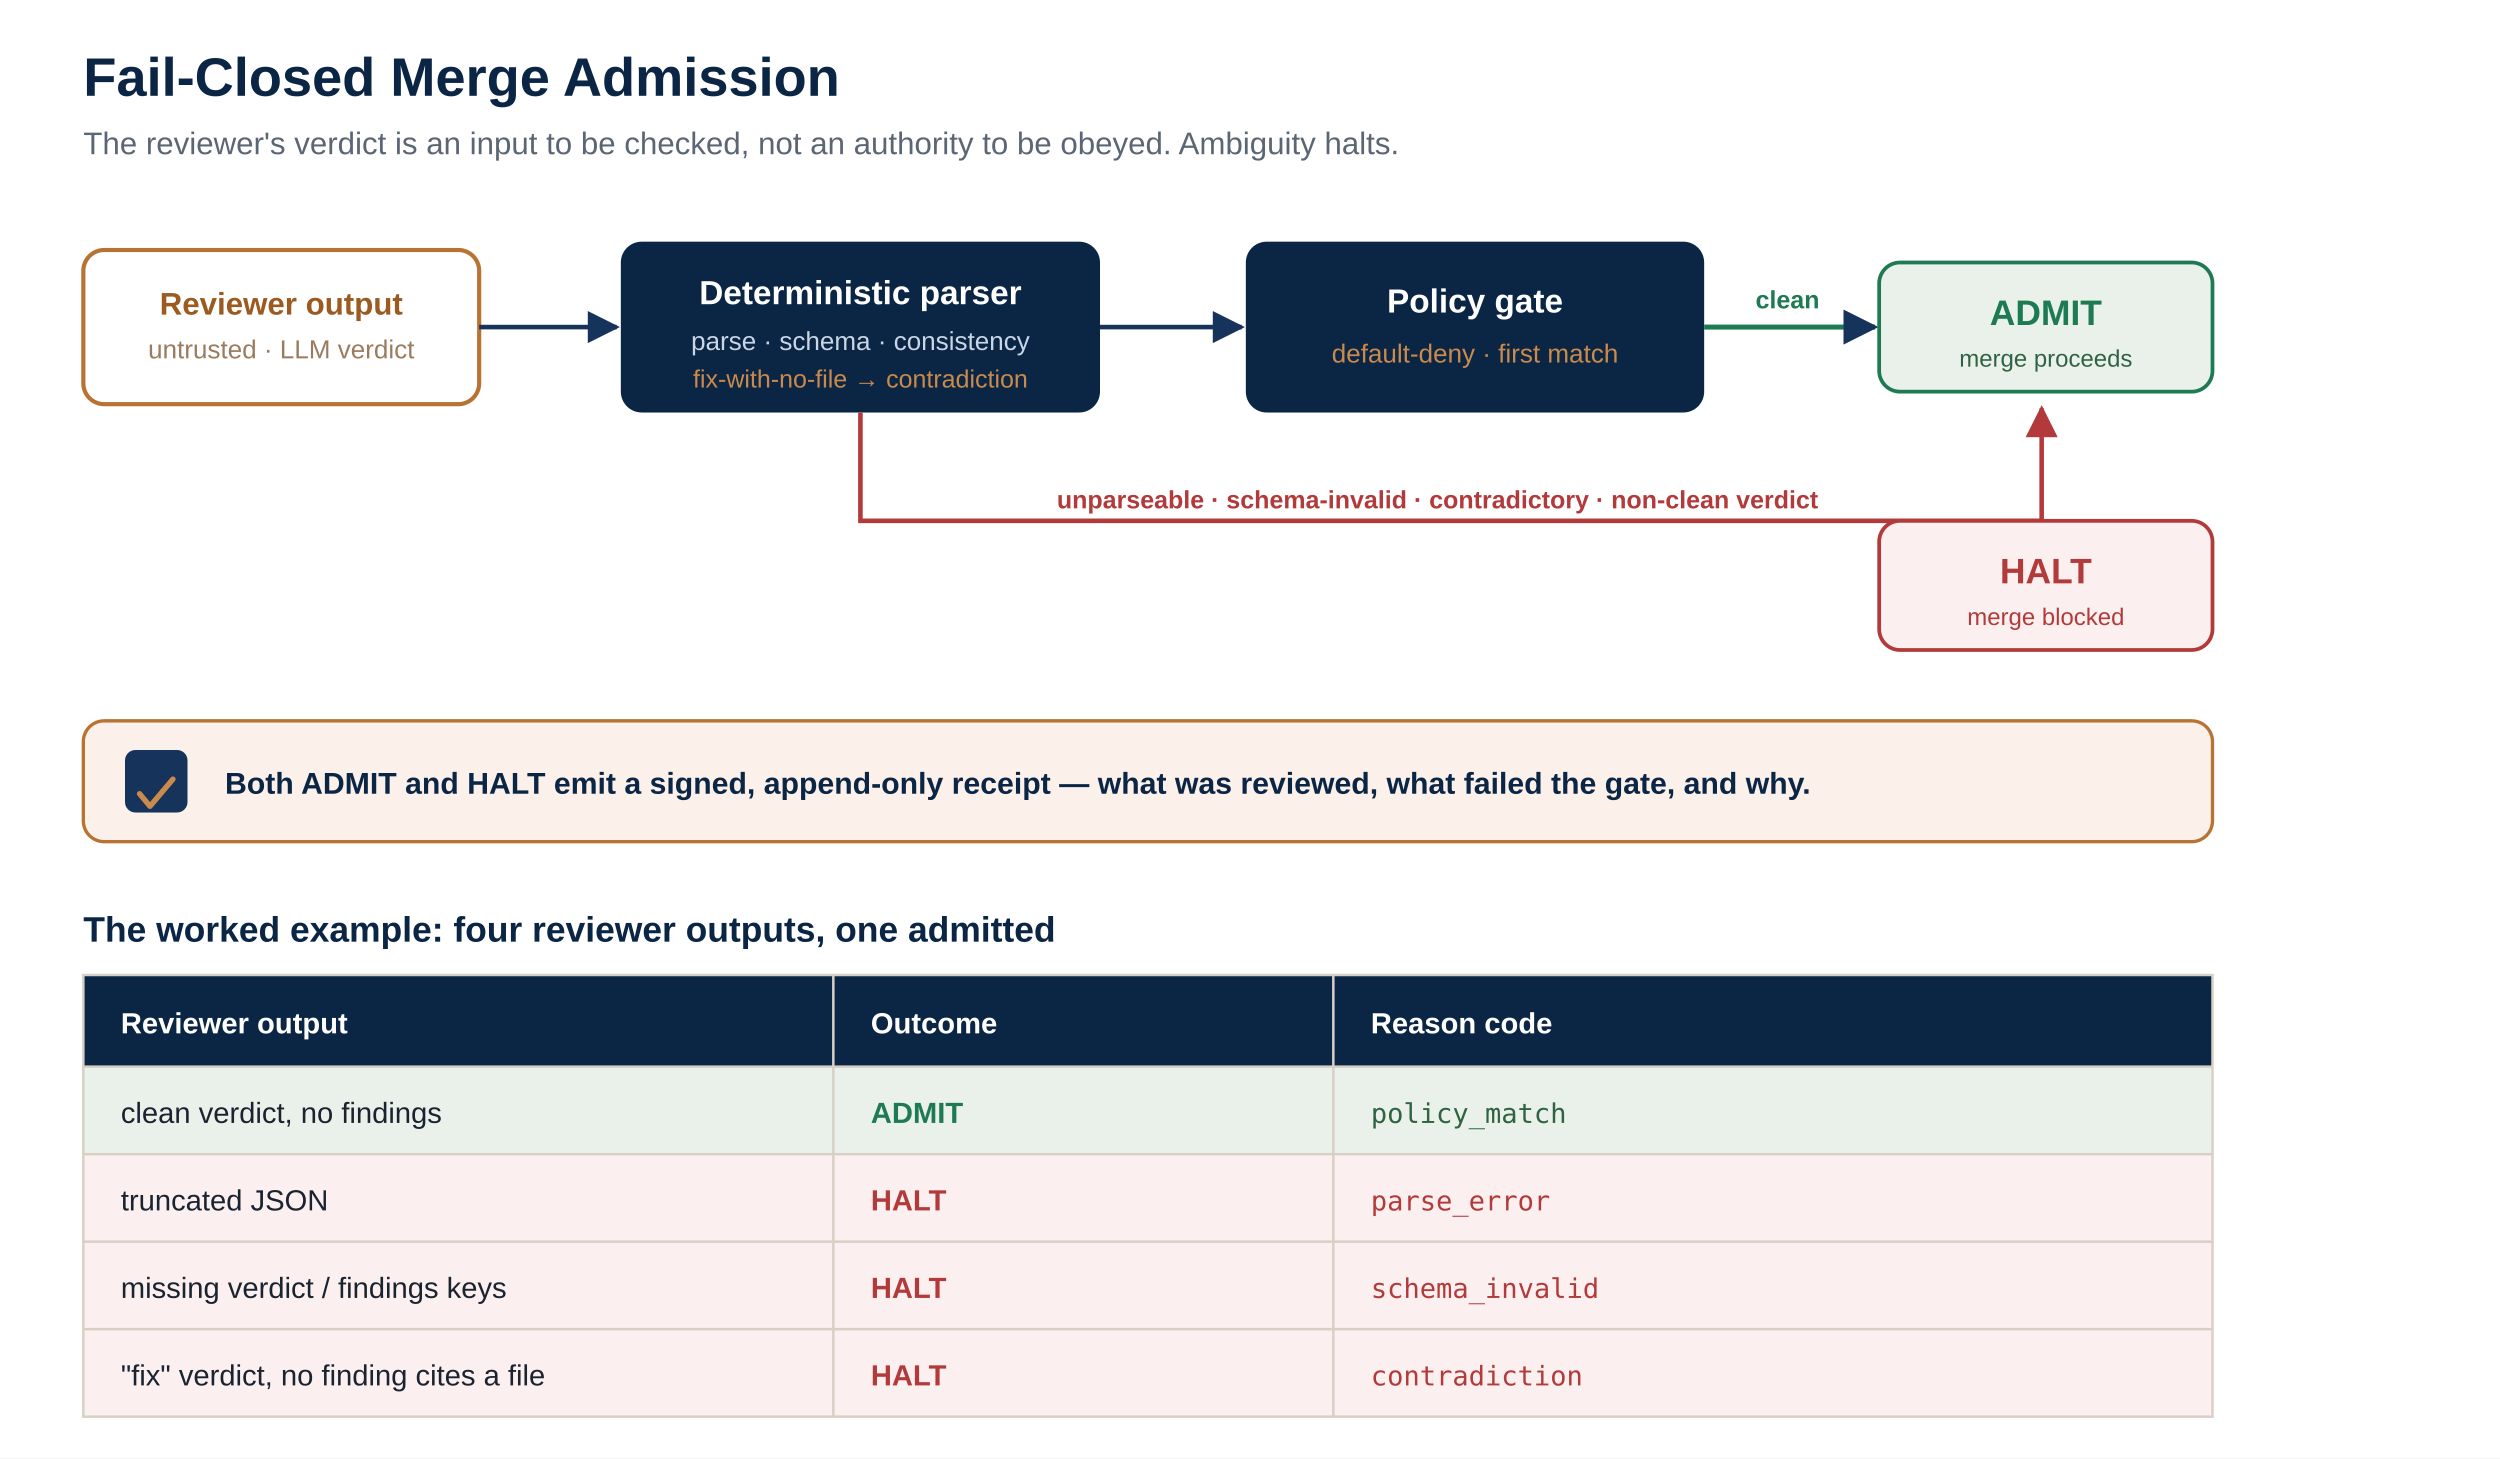
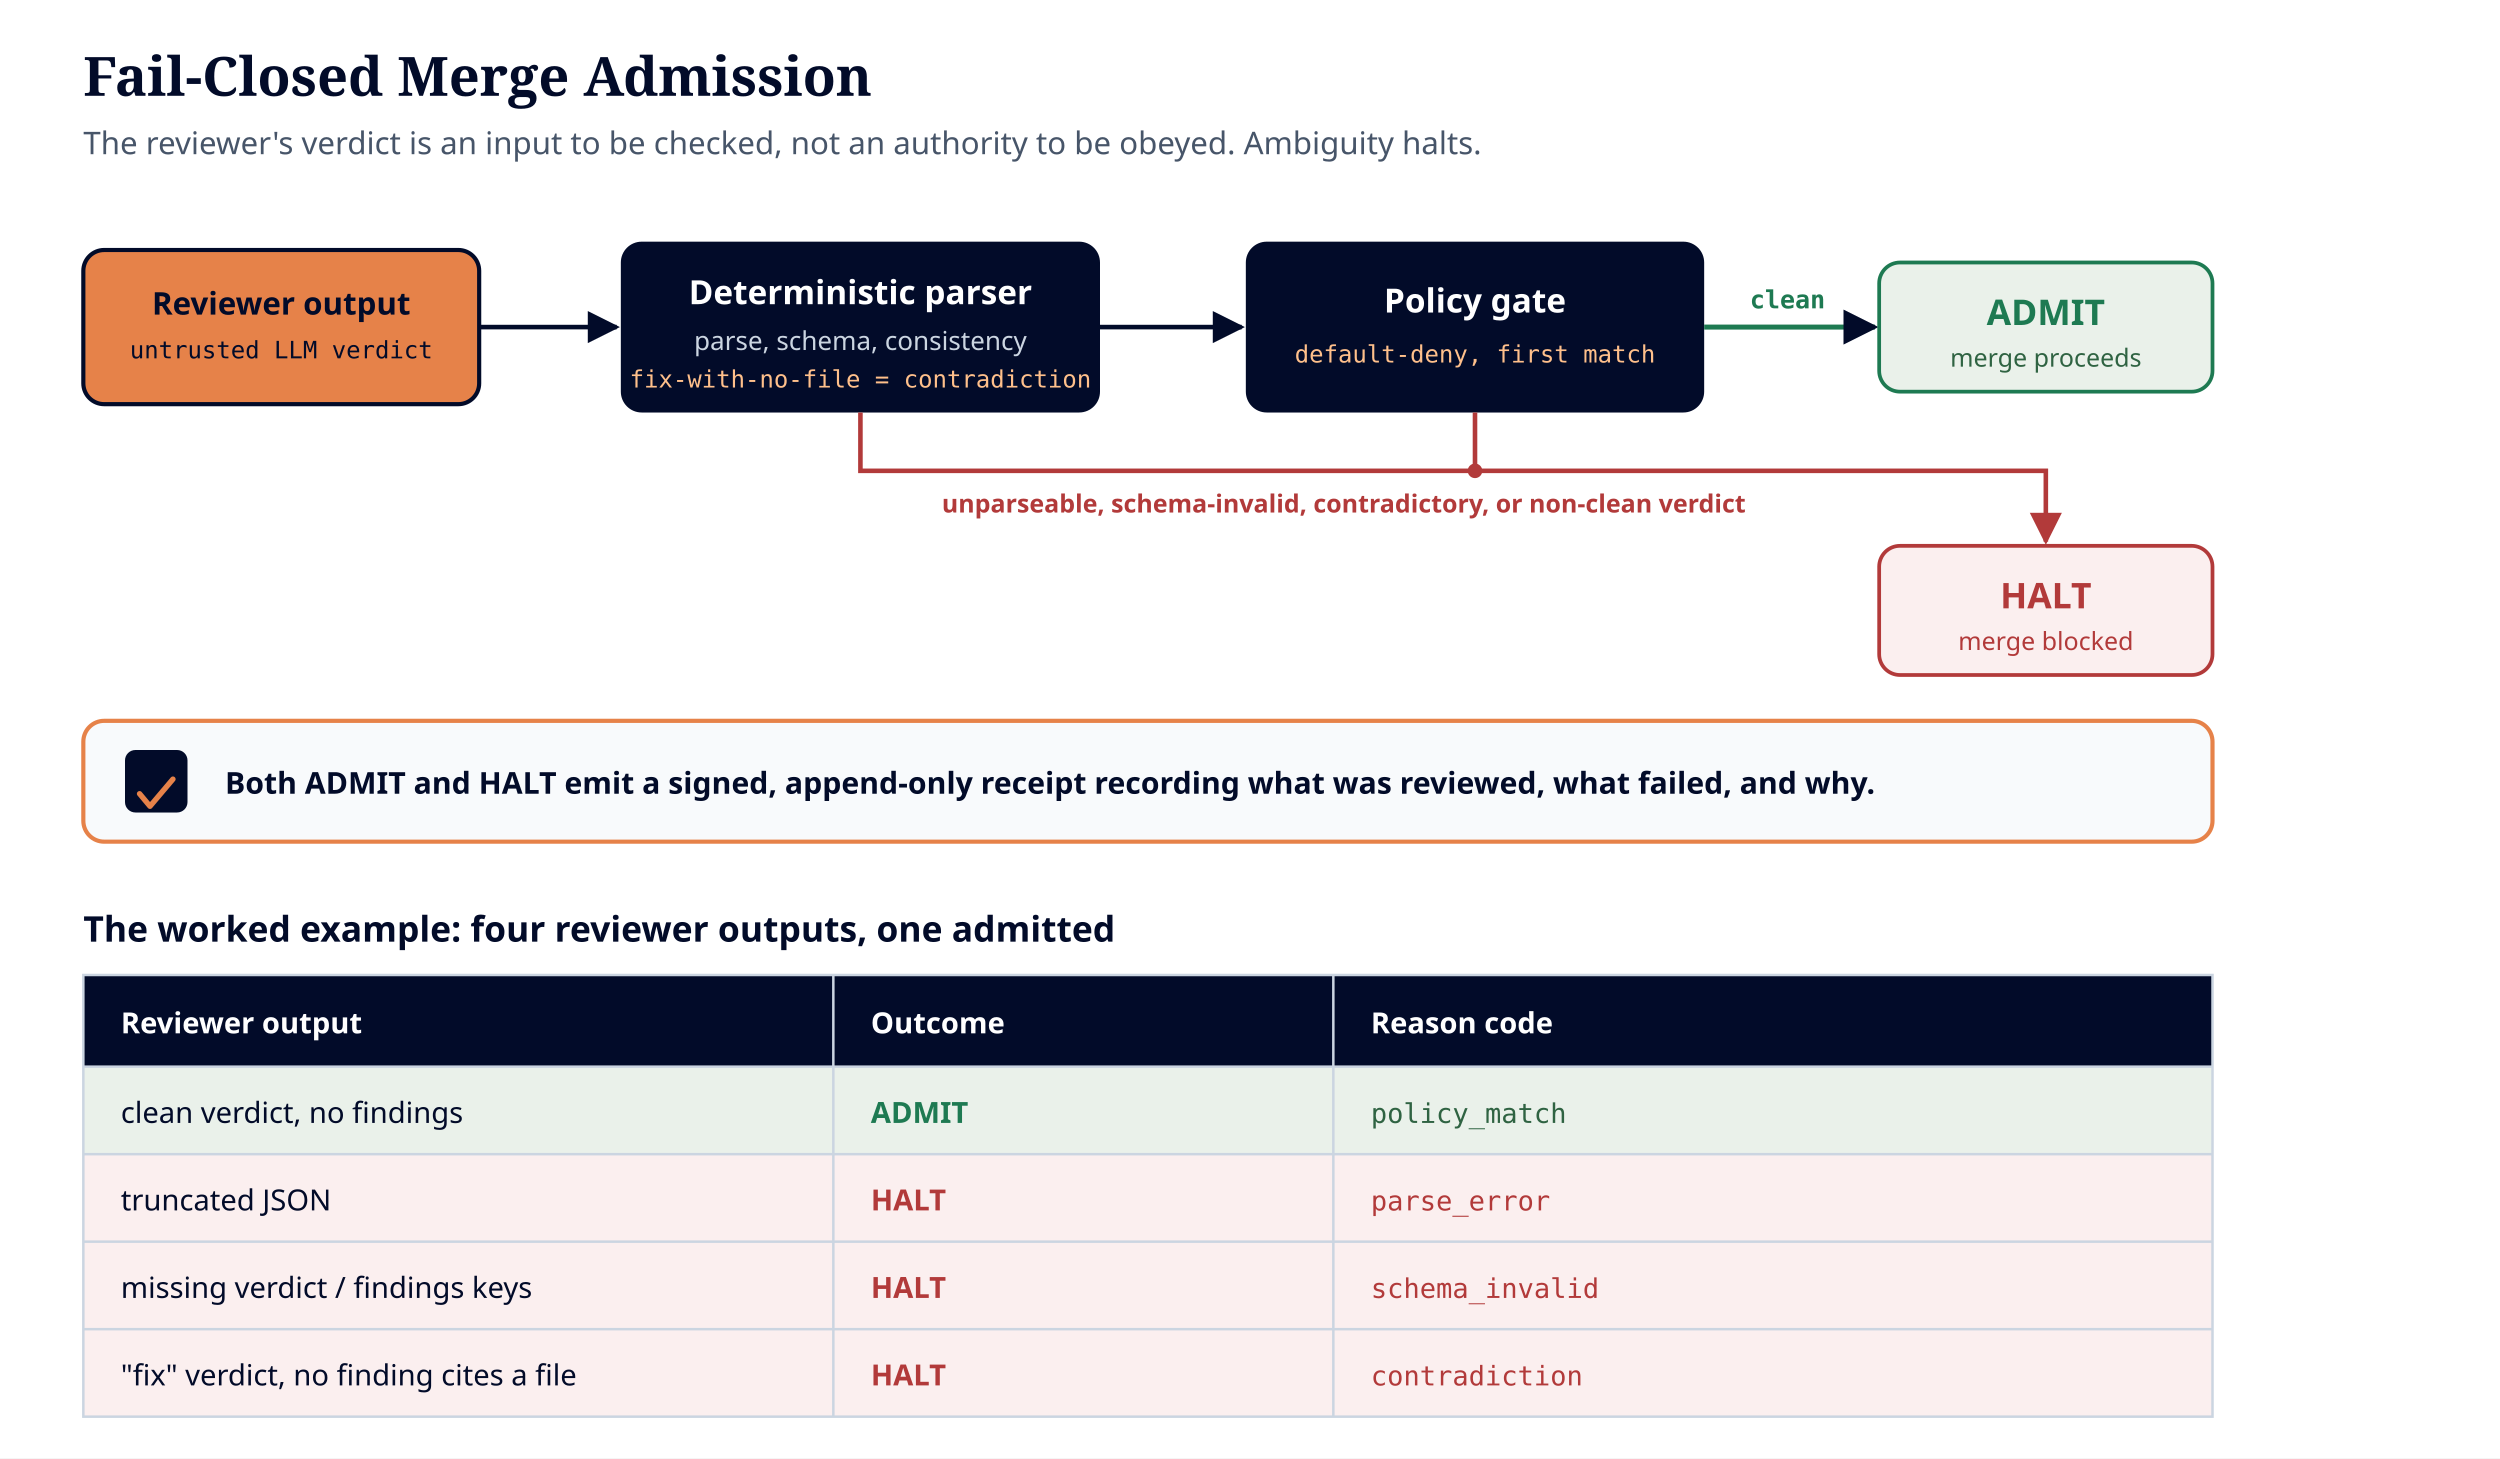
- <svg xmlns="http://www.w3.org/2000/svg" viewBox="0 0 1200 700" role="img" aria-labelledby="mgt mgd" font-family="Arial, Helvetica, sans-serif">
+ <svg xmlns="http://www.w3.org/2000/svg" viewBox="0 0 1200 700" role="img" aria-labelledby="mgt mgd" font-family="'IBM Plex Sans', system-ui, sans-serif">
  <defs>
    <marker id="ar" viewBox="0 0 10 10" refX="9" refY="5" markerWidth="7" markerHeight="7" orient="auto-start-reverse">
-       <path d="M0,0 L10,5 L0,10 z" fill="#16335B" />
+       <path d="M0,0 L10,5 L0,10 z" fill="#020B29" />
    </marker>
    <marker id="arR" viewBox="0 0 10 10" refX="9" refY="5" markerWidth="7" markerHeight="7" orient="auto-start-reverse">
      <path d="M0,0 L10,5 L0,10 z" fill="#B23A3A" />
    </marker>
  </defs>
  <rect x="0" y="0" width="1200" height="700" fill="#FFFFFF" />
-   <text x="40" y="46" font-size="26" font-weight="800" fill="#0B2545">Fail-Closed Merge Admission</text>
-   <text x="40" y="74" font-size="15" fill="#5B6675">The reviewer's verdict is an input to be checked, not an authority to be obeyed. Ambiguity halts.</text>
-   <rect x="40" y="120" width="190" height="74" rx="10" fill="#FFFFFF" stroke="#B87333" stroke-width="2" />
-   <text x="135" y="151" text-anchor="middle" font-size="15" font-weight="700" fill="#9A5A20">Reviewer output</text>
-   <text x="135" y="172" text-anchor="middle" font-size="12.5" fill="#9A7B5E">untrusted · LLM verdict</text>
-   <line x1="230" y1="157" x2="296" y2="157" stroke="#16335B" stroke-width="2.2" marker-end="url(#ar)" />
-   <rect x="298" y="116" width="230" height="82" rx="10" fill="#0B2545" />
+   <text x="40" y="46" font-family="'Newsreader', Georgia, serif" font-size="26" font-weight="700" fill="#020B29">Fail-Closed Merge Admission</text>
+   <text x="40" y="74" font-size="15" fill="#475569">The reviewer's verdict is an input to be checked, not an authority to be obeyed. Ambiguity halts.</text>
+   <rect x="40" y="120" width="190" height="74" rx="10" fill="#E68249" stroke="#020B29" stroke-width="2" />
+   <text x="135" y="151" text-anchor="middle" font-size="15" font-weight="700" fill="#020B29">Reviewer output</text>
+   <text x="135" y="172" text-anchor="middle" font-family="'JetBrains Mono', monospace" font-size="11.5" fill="#020B29">untrusted LLM verdict</text>
+   <line x1="230" y1="157" x2="296" y2="157" stroke="#020B29" stroke-width="2.2" marker-end="url(#ar)" />
+   <rect x="298" y="116" width="230" height="82" rx="10" fill="#020B29" />
  <text x="413" y="146" text-anchor="middle" font-size="16" font-weight="700" fill="#FFFFFF">Deterministic parser</text>
-   <text x="413" y="168" text-anchor="middle" font-size="12.5" fill="#C9D6E5">parse · schema · consistency</text>
-   <text x="413" y="186" text-anchor="middle" font-size="12" fill="#C98A4B">fix-with-no-file → contradiction</text>
-   <line x1="528" y1="157" x2="596" y2="157" stroke="#16335B" stroke-width="2.2" marker-end="url(#ar)" />
-   <rect x="598" y="116" width="220" height="82" rx="10" fill="#0B2545" />
+   <text x="413" y="168" text-anchor="middle" font-size="12.5" fill="#CBD5E1">parse, schema, consistency</text>
+   <text x="413" y="186" text-anchor="middle" font-family="'JetBrains Mono', monospace" font-size="11.5" fill="#FFC08B">fix-with-no-file = contradiction</text>
+   <line x1="528" y1="157" x2="596" y2="157" stroke="#020B29" stroke-width="2.2" marker-end="url(#ar)" />
+   <rect x="598" y="116" width="220" height="82" rx="10" fill="#020B29" />
  <text x="708" y="150" text-anchor="middle" font-size="16" font-weight="700" fill="#FFFFFF">Policy gate</text>
-   <text x="708" y="174" text-anchor="middle" font-size="12.5" fill="#C98A4B">default-deny · first match</text>
+   <text x="708" y="174" text-anchor="middle" font-family="'JetBrains Mono', monospace" font-size="11.5" fill="#FFC08B">default-deny, first match</text>
  <line x1="818" y1="157" x2="900" y2="157" stroke="#1E7A52" stroke-width="2.4" marker-end="url(#ar)" />
-   <text x="858" y="148" text-anchor="middle" font-size="12" font-weight="700" fill="#1E7A52">clean</text>
+   <text x="858" y="148" text-anchor="middle" font-family="'JetBrains Mono', monospace" font-size="12" font-weight="700" fill="#1E7A52">clean</text>
  <rect x="902" y="126" width="160" height="62" rx="10" fill="#EAF1EA" stroke="#1E7A52" stroke-width="1.8" />
  <text x="982" y="156" text-anchor="middle" font-size="17" font-weight="800" fill="#1E7A52">ADMIT</text>
-   <text x="982" y="176" text-anchor="middle" font-size="11.5" fill="#2F6342">merge proceeds</text>
-   <path d="M413,198 V250 H980 V196" fill="none" stroke="#B23A3A" stroke-width="2.2" marker-end="url(#arR)" />
-   <text x="690" y="244" text-anchor="middle" font-size="12" font-weight="700" fill="#B23A3A">unparseable · schema-invalid · contradictory · non-clean verdict</text>
-   <rect x="902" y="250" width="160" height="62" rx="10" fill="#FBEFEF" stroke="#B23A3A" stroke-width="1.8" />
-   <text x="982" y="280" text-anchor="middle" font-size="17" font-weight="800" fill="#B23A3A">HALT</text>
-   <text x="982" y="300" text-anchor="middle" font-size="11.5" fill="#B23A3A">merge blocked</text>
-   <rect x="40" y="346" width="1022" height="58" rx="10" fill="#FBF1EA" stroke="#B87333" stroke-width="1.6" />
-   <rect x="60" y="360" width="30" height="30" rx="5" fill="#16335B" />
-   <path d="M67,381 l5,6 l11,-13" fill="none" stroke="#C98A4B" stroke-width="2.6" stroke-linecap="round" stroke-linejoin="round" />
-   <text x="108" y="381" font-size="14.5" font-weight="600" fill="#0B2545">Both ADMIT and HALT emit a signed, append-only receipt — what was reviewed, what failed the gate, and why.</text>
-   <text x="40" y="452" font-size="17" font-weight="700" fill="#0B2545">The worked example: four reviewer outputs, one admitted</text>
+   <text x="982" y="176" text-anchor="middle" font-size="12" fill="#2F6342">merge proceeds</text>
+   <path d="M413,198 V226 H982 V260" fill="none" stroke="#B23A3A" stroke-width="2.2" marker-end="url(#arR)" />
+   <line x1="708" y1="198" x2="708" y2="226" stroke="#B23A3A" stroke-width="2.2" />
+   <circle cx="708" cy="226" r="3.5" fill="#B23A3A" />
+   <text x="645" y="246" text-anchor="middle" font-size="12" font-weight="700" fill="#B23A3A">unparseable, schema-invalid, contradictory, or non-clean verdict</text>
+   <rect x="902" y="262" width="160" height="62" rx="10" fill="#FBEFEF" stroke="#B23A3A" stroke-width="1.8" />
+   <text x="982" y="292" text-anchor="middle" font-size="17" font-weight="800" fill="#B23A3A">HALT</text>
+   <text x="982" y="312" text-anchor="middle" font-size="12" fill="#B23A3A">merge blocked</text>
+   <rect x="40" y="346" width="1022" height="58" rx="10" fill="#F8FAFC" stroke="#E68249" stroke-width="2" />
+   <rect x="60" y="360" width="30" height="30" rx="5" fill="#020B29" />
+   <path d="M67,381 l5,6 l11,-13" fill="none" stroke="#E68249" stroke-width="2.6" stroke-linecap="round" stroke-linejoin="round" />
+   <text x="108" y="381" font-size="14.5" font-weight="600" fill="#020B29">Both ADMIT and HALT emit a signed, append-only receipt recording what was reviewed, what failed, and why.</text>
+   <text x="40" y="452" font-size="17" font-weight="700" fill="#020B29">The worked example: four reviewer outputs, one admitted</text>
  <g>
-     <rect x="40" y="468" width="360" height="44" fill="#0B2545" />
-     <rect x="400" y="468" width="240" height="44" fill="#0B2545" />
-     <rect x="640" y="468" width="422" height="44" fill="#0B2545" />
+     <rect x="40" y="468" width="360" height="44" fill="#020B29" />
+     <rect x="400" y="468" width="240" height="44" fill="#020B29" />
+     <rect x="640" y="468" width="422" height="44" fill="#020B29" />
    <text x="58" y="496" font-size="14" font-weight="700" fill="#FFFFFF">Reviewer output</text>
    <text x="418" y="496" font-size="14" font-weight="700" fill="#FFFFFF">Outcome</text>
    <text x="658" y="496" font-size="14" font-weight="700" fill="#FFFFFF">Reason code</text>
    <rect x="40" y="512" width="1022" height="42" fill="#EAF1EA" />
    <rect x="40" y="554" width="1022" height="42" fill="#FBEFEF" />
    <rect x="40" y="596" width="1022" height="42" fill="#FBEFEF" />
    <rect x="40" y="638" width="1022" height="42" fill="#FBEFEF" />
-     <g font-size="14" fill="#1A2330">
+     <g font-size="14" fill="#020B29">
      <text x="58" y="539">clean verdict, no findings</text>
      <text x="418" y="539" font-weight="700" fill="#1E7A52">ADMIT</text>
-       <text x="658" y="539" font-family="'SFMono-Regular',Consolas,monospace" font-size="13" fill="#2F6342">policy_match</text>
+       <text x="658" y="539" font-family="'JetBrains Mono', monospace" font-size="13" fill="#2F6342">policy_match</text>
      <text x="58" y="581">truncated JSON</text>
      <text x="418" y="581" font-weight="700" fill="#B23A3A">HALT</text>
-       <text x="658" y="581" font-family="'SFMono-Regular',Consolas,monospace" font-size="13" fill="#B23A3A">parse_error</text>
+       <text x="658" y="581" font-family="'JetBrains Mono', monospace" font-size="13" fill="#B23A3A">parse_error</text>
      <text x="58" y="623">missing verdict / findings keys</text>
      <text x="418" y="623" font-weight="700" fill="#B23A3A">HALT</text>
-       <text x="658" y="623" font-family="'SFMono-Regular',Consolas,monospace" font-size="13" fill="#B23A3A">schema_invalid</text>
+       <text x="658" y="623" font-family="'JetBrains Mono', monospace" font-size="13" fill="#B23A3A">schema_invalid</text>
      <text x="58" y="665">"fix" verdict, no finding cites a file</text>
      <text x="418" y="665" font-weight="700" fill="#B23A3A">HALT</text>
-       <text x="658" y="665" font-family="'SFMono-Regular',Consolas,monospace" font-size="13" fill="#B23A3A">contradiction</text>
+       <text x="658" y="665" font-family="'JetBrains Mono', monospace" font-size="13" fill="#B23A3A">contradiction</text>
    </g>
-     <g stroke="#D8D0C4" stroke-width="1.2" fill="none">
+     <g stroke="#CBD5E1" stroke-width="1.2" fill="none">
      <rect x="40" y="468" width="1022" height="212" />
      <line x1="400" y1="468" x2="400" y2="680" />
      <line x1="640" y1="468" x2="640" y2="680" />
      <line x1="40" y1="512" x2="1062" y2="512" />
      <line x1="40" y1="554" x2="1062" y2="554" />
      <line x1="40" y1="596" x2="1062" y2="596" />
      <line x1="40" y1="638" x2="1062" y2="638" />
    </g>
  </g>
</svg>
